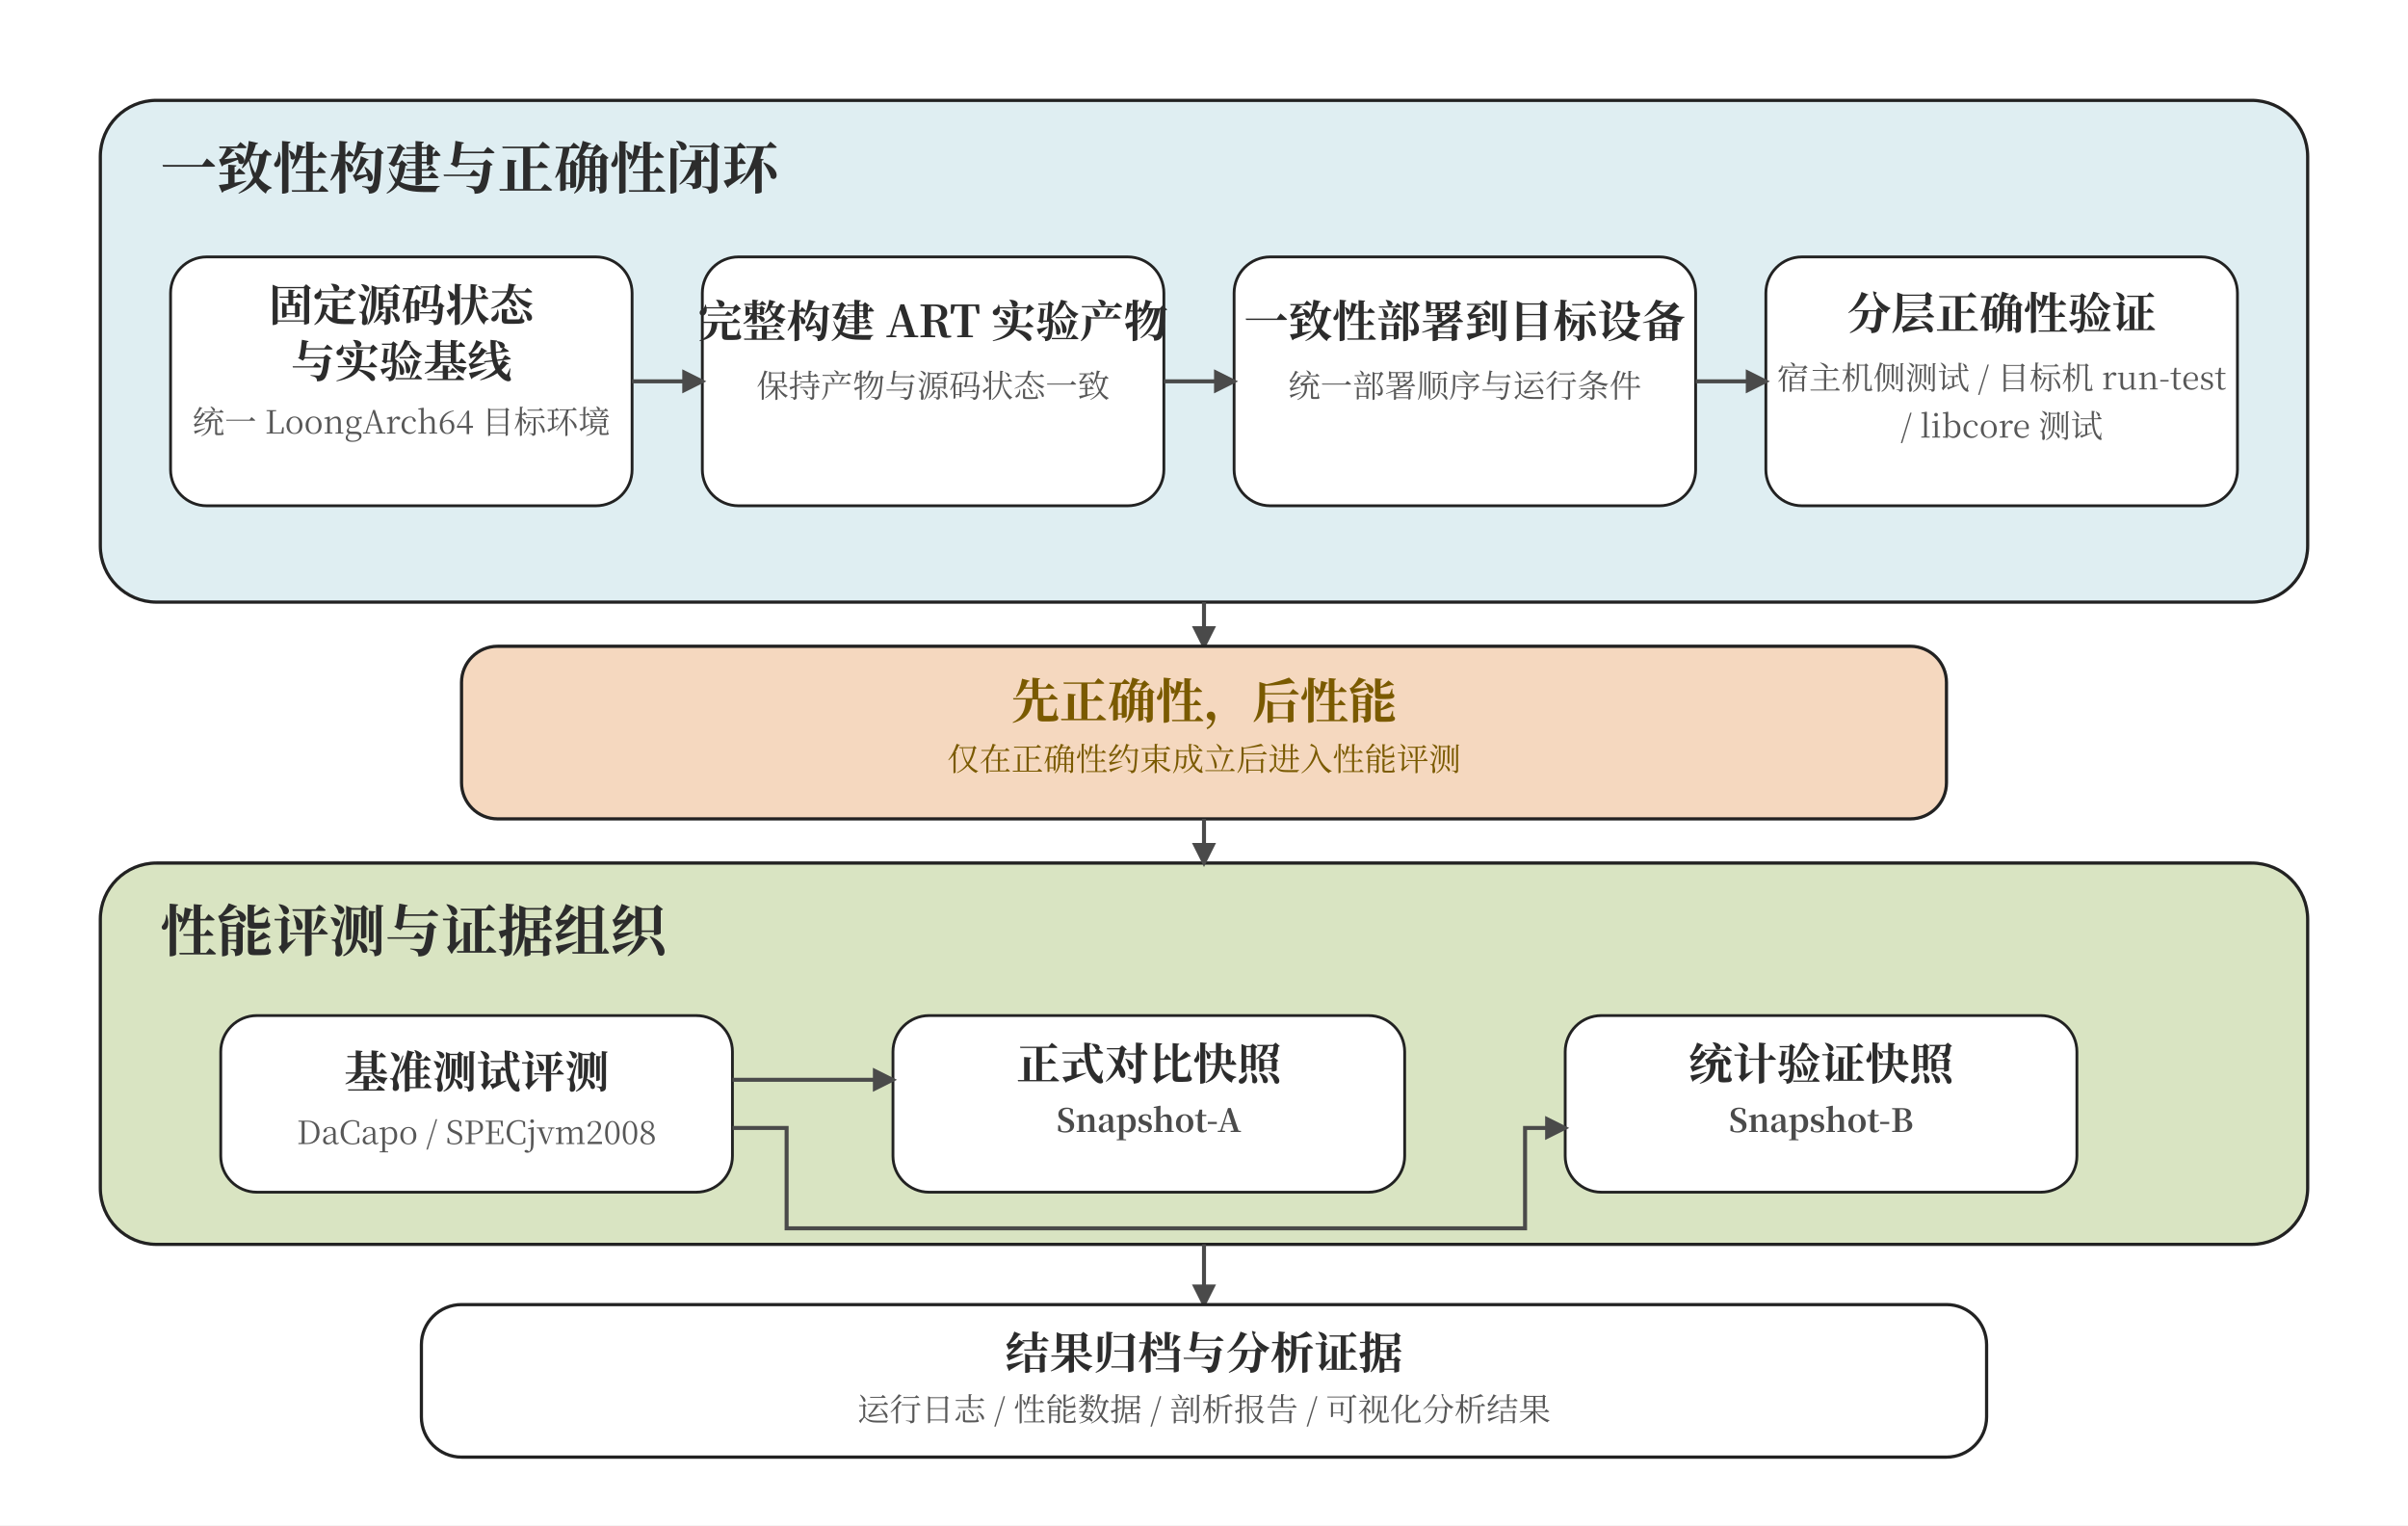
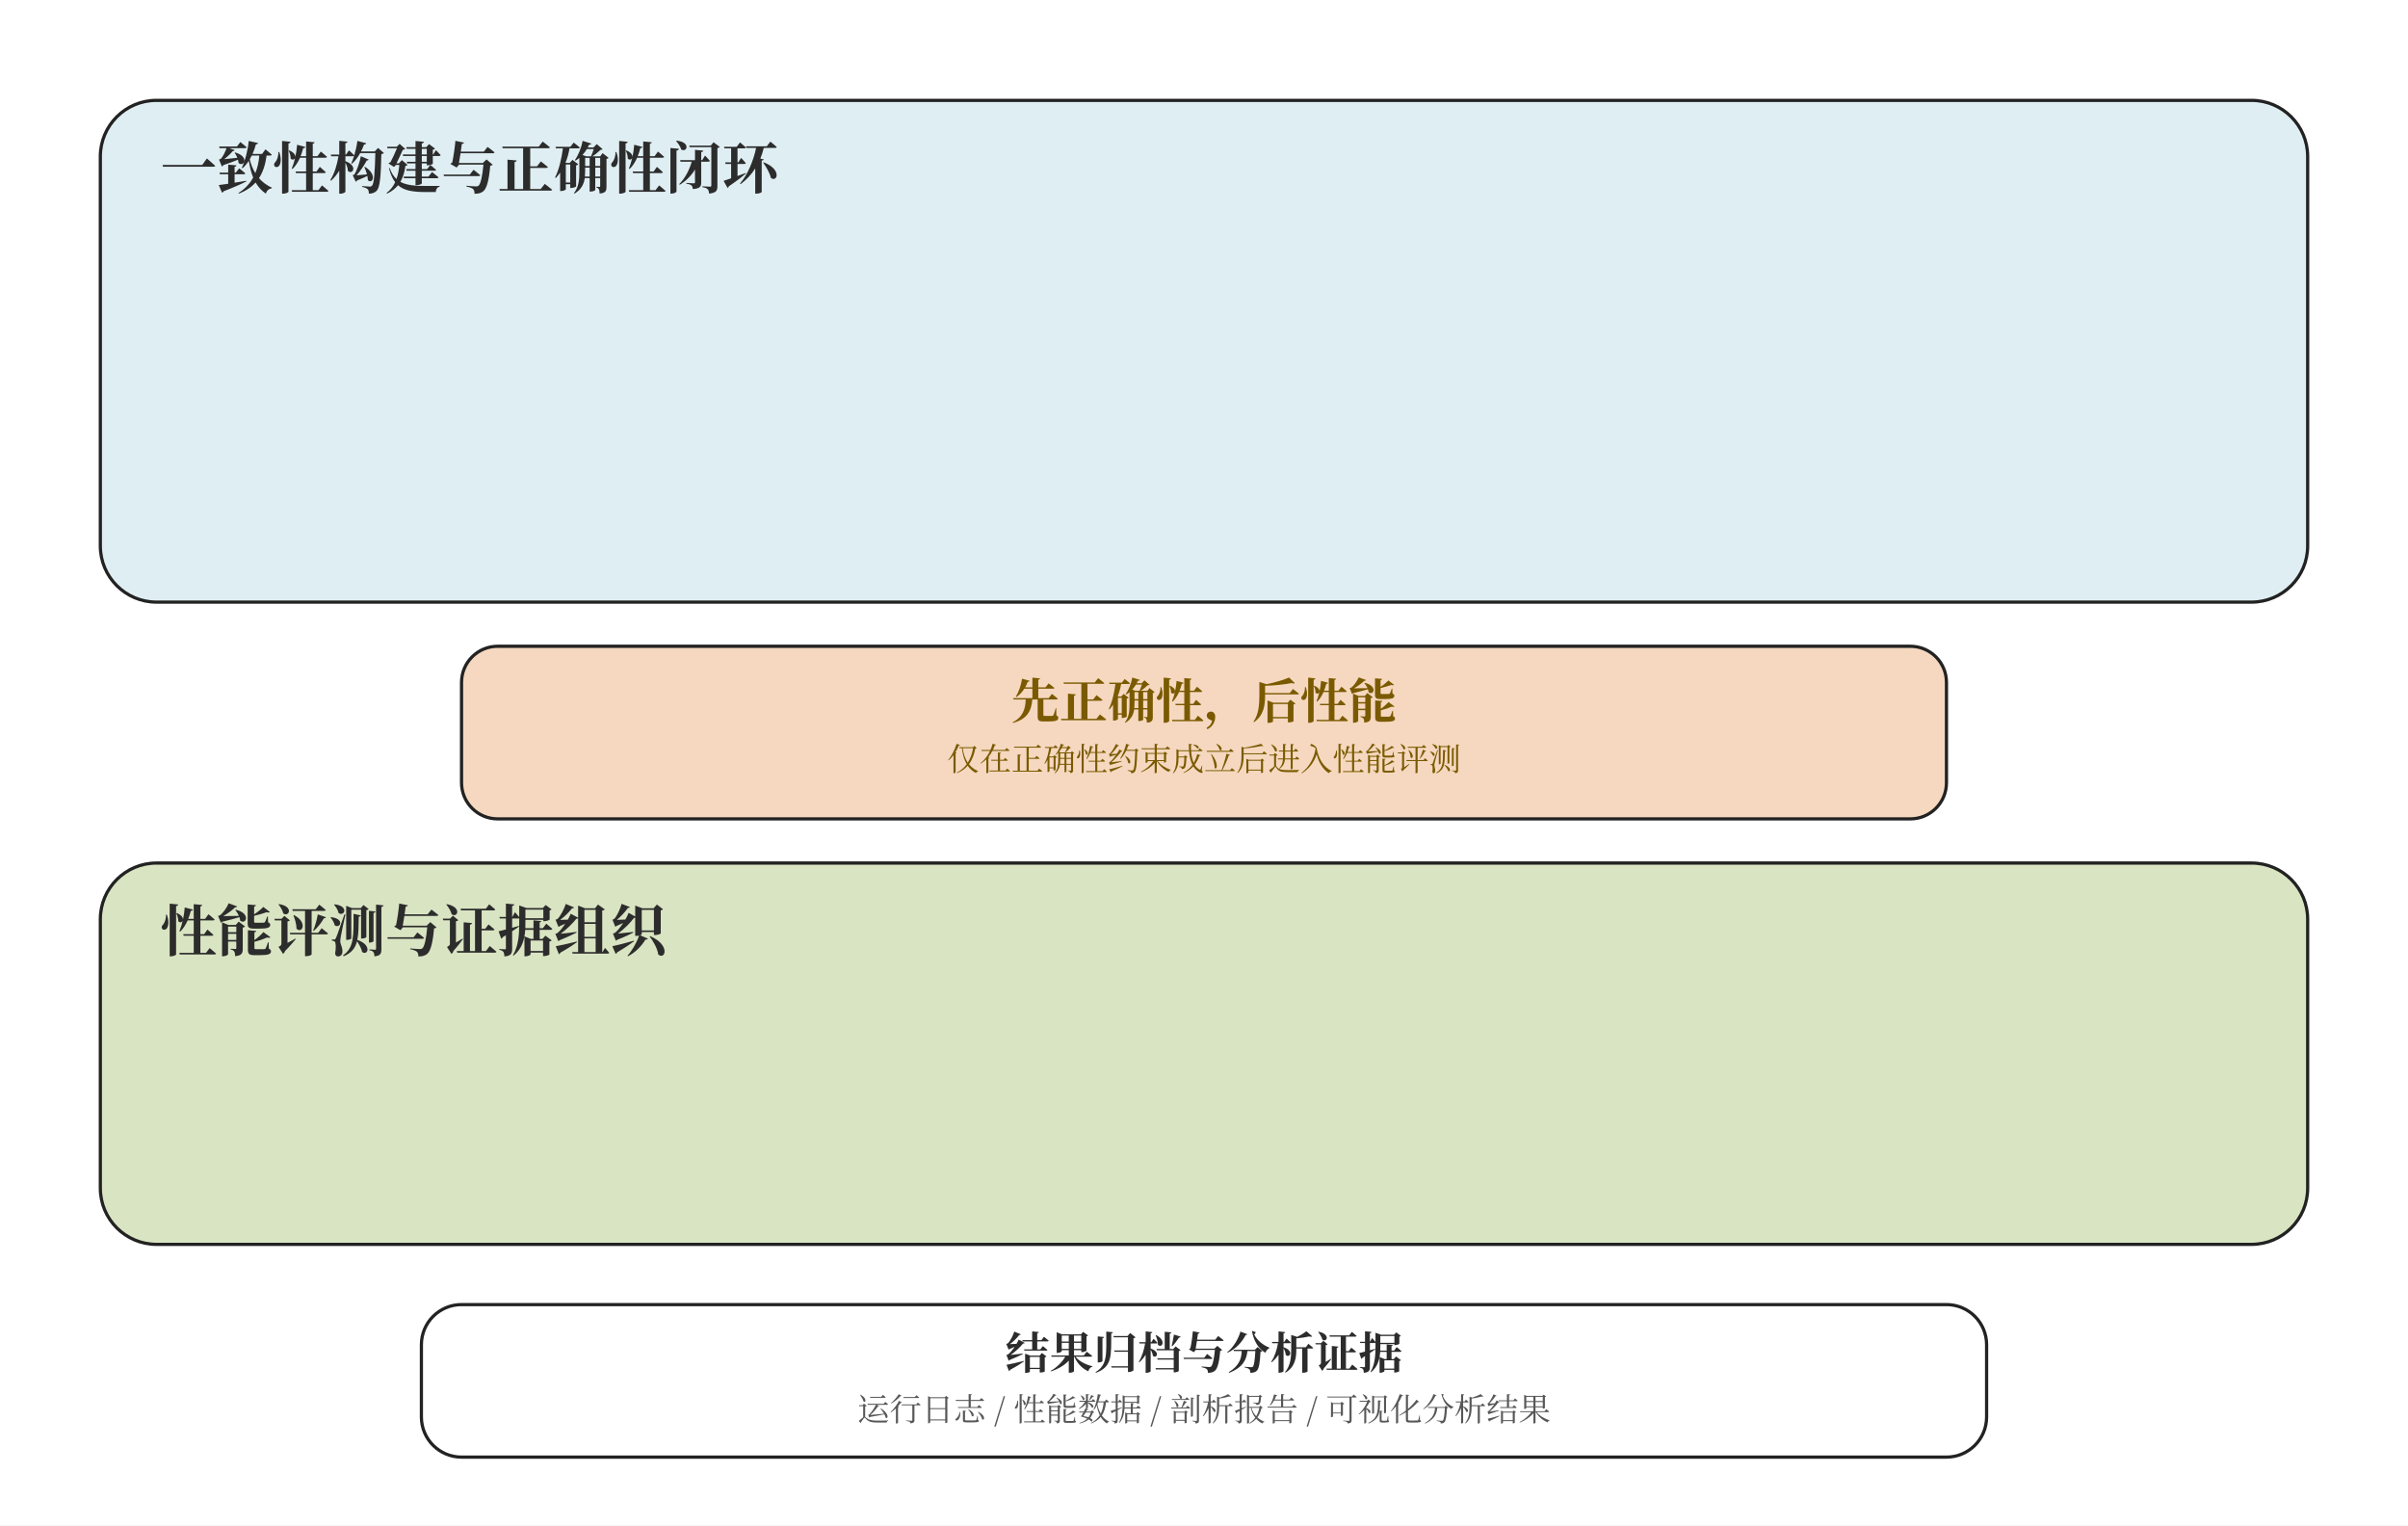
<svg xmlns="http://www.w3.org/2000/svg" width="1200" height="760" viewBox="0 0 1200 760">
  <defs>
    <marker id="arrow" markerWidth="12" markerHeight="12" refX="10" refY="6" orient="auto" markerUnits="userSpaceOnUse">
      <path d="M0,0 L12,6 L0,12 z" fill="#4a4a4a" />
    </marker>
    <style>
      .cn { font-family: "Songti SC", "STSong", "Noto Serif CJK SC", serif; fill: #2c2c2c; }
      .section-title { font-size: 28px; font-weight: 700; }
      .card-title { font-size: 22px; font-weight: 700; }
      .card-sub { font-size: 16px; fill: #575757; }
      .rule-main { font-size: 24px; font-weight: 700; fill: #7a5a00; }
      .rule-sub { font-size: 16px; fill: #7a5a00; }
      .tag { font-size: 16px; font-weight: 700; fill: #4b4b4b; }
      .panel { stroke: #222222; stroke-width: 1.6; }
      .card { fill: #ffffff; stroke: #222222; stroke-width: 1.4; }
      .connector { fill: none; stroke: #4a4a4a; stroke-width: 2; marker-end: url(#arrow); }
    </style>
  </defs>
  <rect x="0" y="0" width="1200" height="760" fill="#ffffff" />
  <rect x="50" y="50" width="1100" height="250" rx="28" ry="28" fill="#dfeef2" class="panel" />
  <text x="80" y="94" class="cn section-title">一致性构建与正确性闭环</text>
-   <rect x="85" y="128" width="230" height="124" rx="18" ry="18" class="card" />
-   <text x="200" y="160" text-anchor="middle" class="cn card-title">固定源码状态</text>
-   <text x="200" y="188" text-anchor="middle" class="cn card-title">与实验基线</text>
-   <text x="200" y="216" text-anchor="middle" class="cn card-sub">统一 LoongArch64 目标环境</text>
-   <rect x="350" y="128" width="230" height="124" rx="18" ry="18" class="card" />
-   <text x="465" y="168" text-anchor="middle" class="cn card-title">完整构建 ART 实验产物</text>
-   <text x="465" y="198" text-anchor="middle" class="cn card-sub">保持产物与源码状态一致</text>
-   <rect x="615" y="128" width="230" height="124" rx="18" ry="18" class="card" />
-   <text x="730" y="168" text-anchor="middle" class="cn card-title">一致性部署到目标设备</text>
-   <text x="730" y="198" text-anchor="middle" class="cn card-sub">统一部署顺序与运行条件</text>
-   <rect x="880" y="128" width="235" height="124" rx="18" ry="18" class="card" />
-   <text x="997.5" y="164" text-anchor="middle" class="cn card-title">分层正确性验证</text>
-   <text x="997.5" y="194" text-anchor="middle" class="cn card-sub">宿主机侧测试 / 目标机 run-test</text>
-   <text x="997.5" y="218" text-anchor="middle" class="cn card-sub">/ libcore 测试</text>
-   <path d="M315 190 L350 190" class="connector" />
-   <path d="M580 190 L615 190" class="connector" />
-   <path d="M845 190 L880 190" class="connector" />
-   <path d="M600 300 L600 322" class="connector" />
  <rect x="230" y="322" width="740" height="86" rx="18" ry="18" fill="#f5d8bf" class="panel" />
  <text x="600" y="358" text-anchor="middle" class="cn rule-main">先正确性，后性能</text>
  <text x="600" y="384" text-anchor="middle" class="cn rule-sub">仅在正确性约束成立后进入性能评测</text>
  <rect x="50" y="430" width="1100" height="190" rx="28" ry="28" fill="#d9e4c2" class="panel" />
  <text x="80" y="474" class="cn section-title">性能评测与证据组织</text>
-   <rect x="110" y="506" width="255" height="88" rx="18" ry="18" class="card" />
-   <text x="237.5" y="542" text-anchor="middle" class="cn card-title">基准测试评测</text>
-   <text x="237.5" y="570" text-anchor="middle" class="cn card-sub">DaCapo / SPECjvm2008</text>
-   <rect x="445" y="506" width="255" height="88" rx="18" ry="18" class="card" />
-   <text x="572.5" y="538" text-anchor="middle" class="cn card-title">正式对比快照</text>
-   <text x="572.5" y="564" text-anchor="middle" class="cn tag">Snapshot-A</text>
-   <rect x="780" y="506" width="255" height="88" rx="18" ry="18" class="card" />
-   <text x="907.5" y="538" text-anchor="middle" class="cn card-title">统计验证快照</text>
-   <text x="907.5" y="564" text-anchor="middle" class="cn tag">Snapshot-B</text>
-   <path d="M365 538 L445 538" class="connector" />
-   <polyline points="365,562 392,562 392,612 760,612 760,562 780,562" class="connector" />
-   <path d="M600 408 L600 430" class="connector" />
-   <path d="M600 620 L600 650" class="connector" />
  <rect x="210" y="650" width="780" height="76" rx="20" ry="20" fill="#ffffff" class="panel" />
  <text x="600" y="682" text-anchor="middle" class="cn card-title">结果归档与分析证据</text>
  <text x="600" y="708" text-anchor="middle" class="cn card-sub">运行日志 / 性能数据 / 剖析报告 / 可视化分析结果</text>
</svg>
